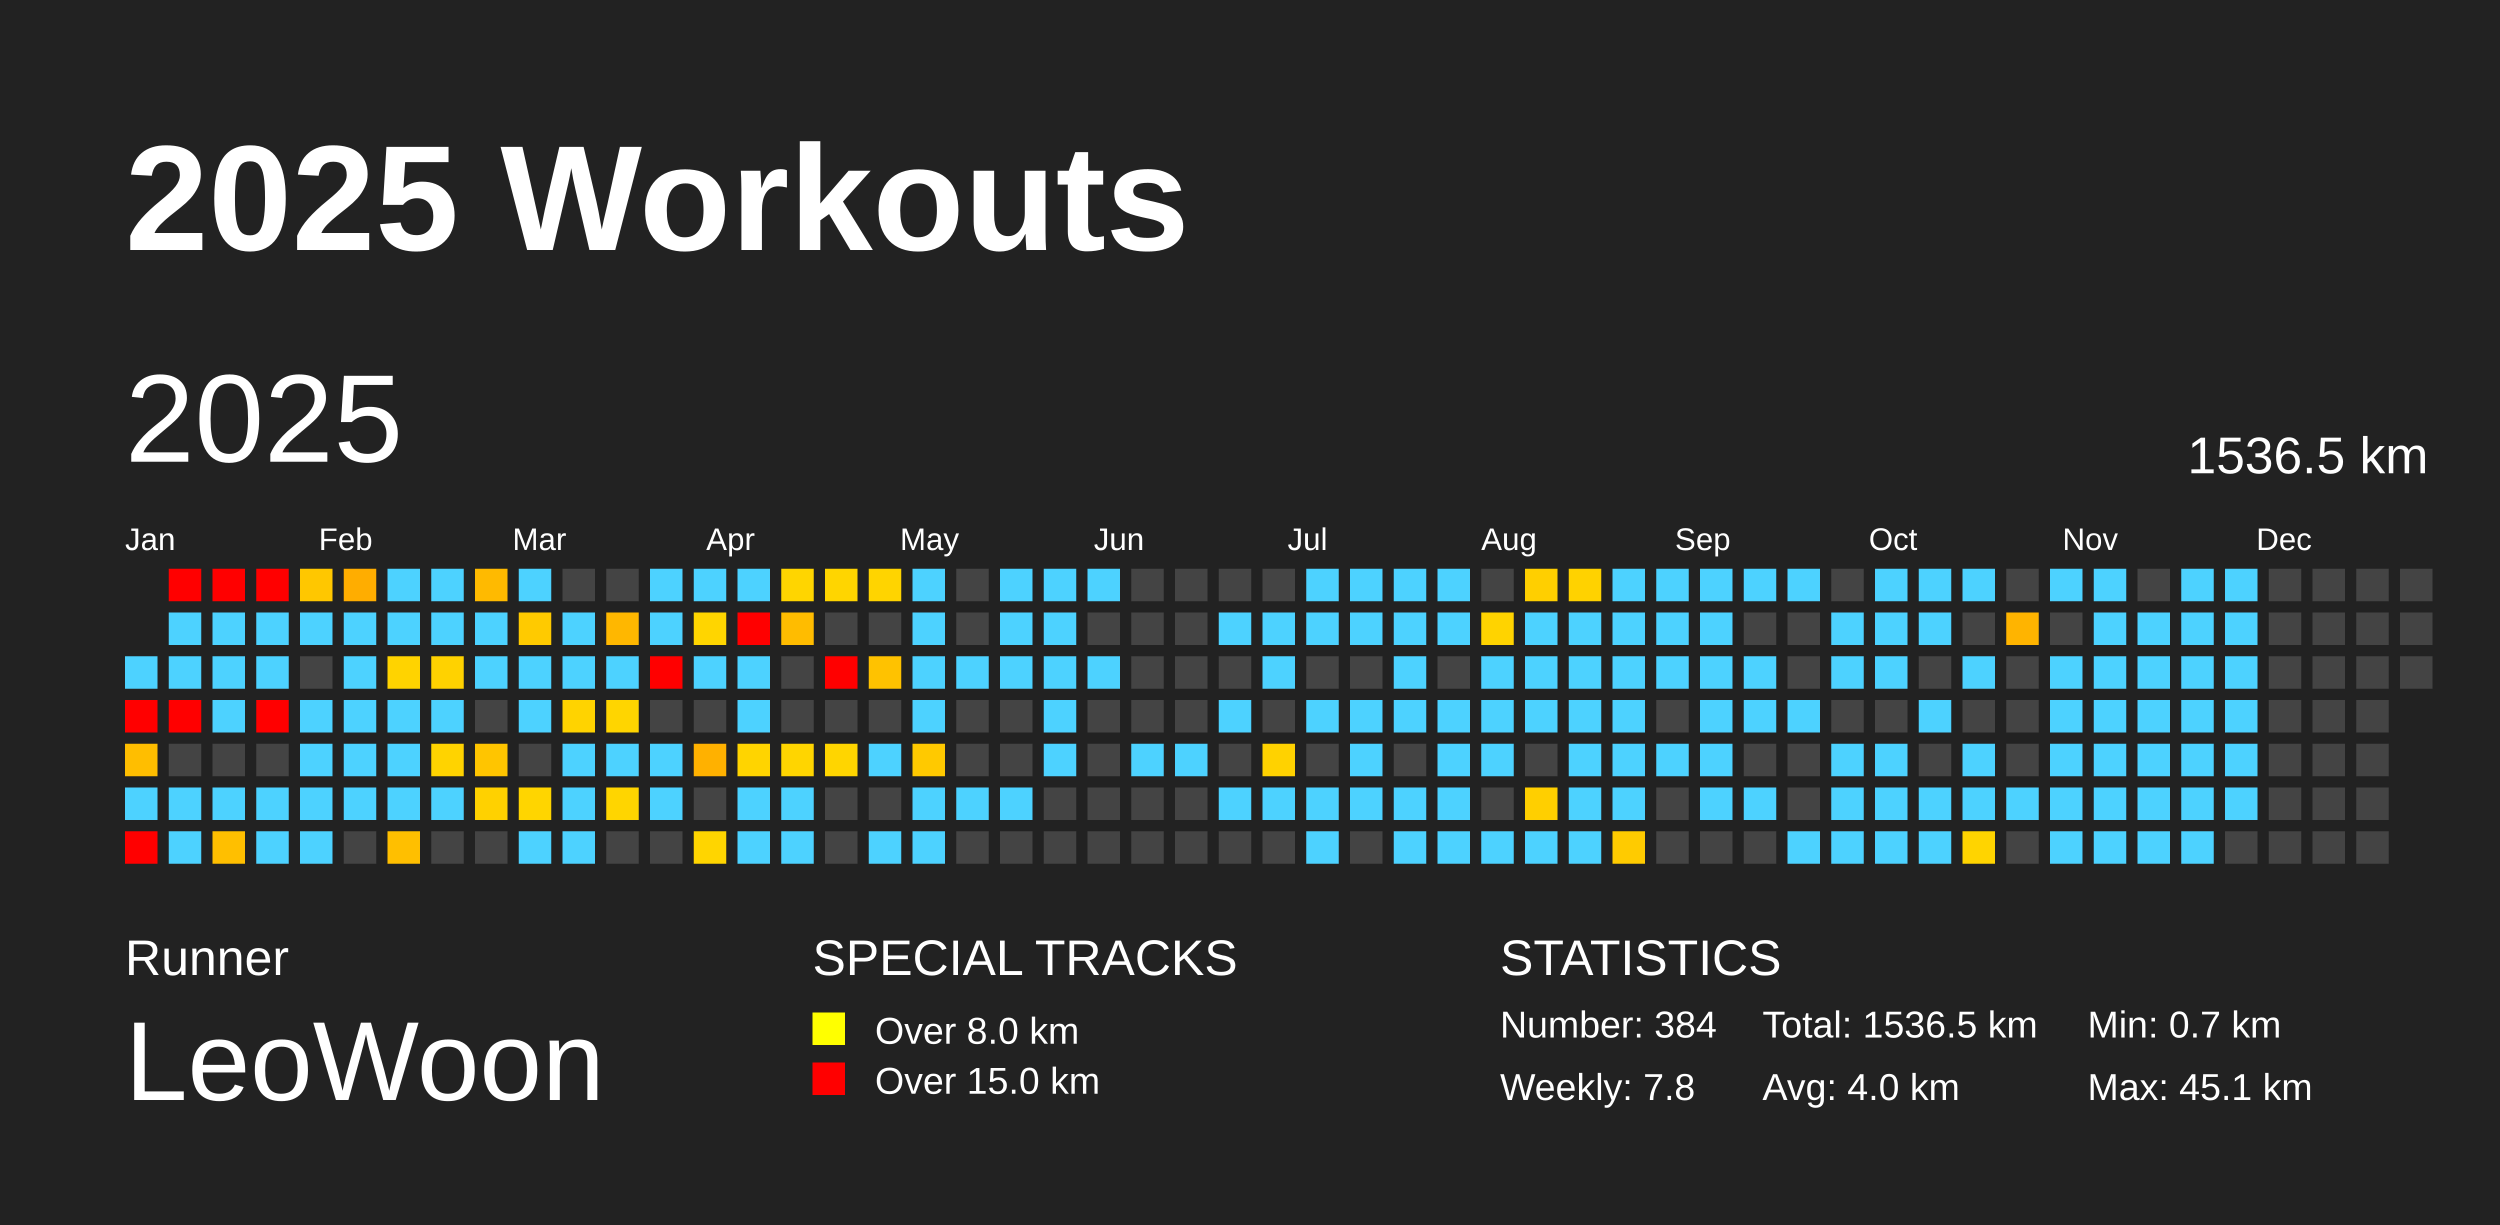
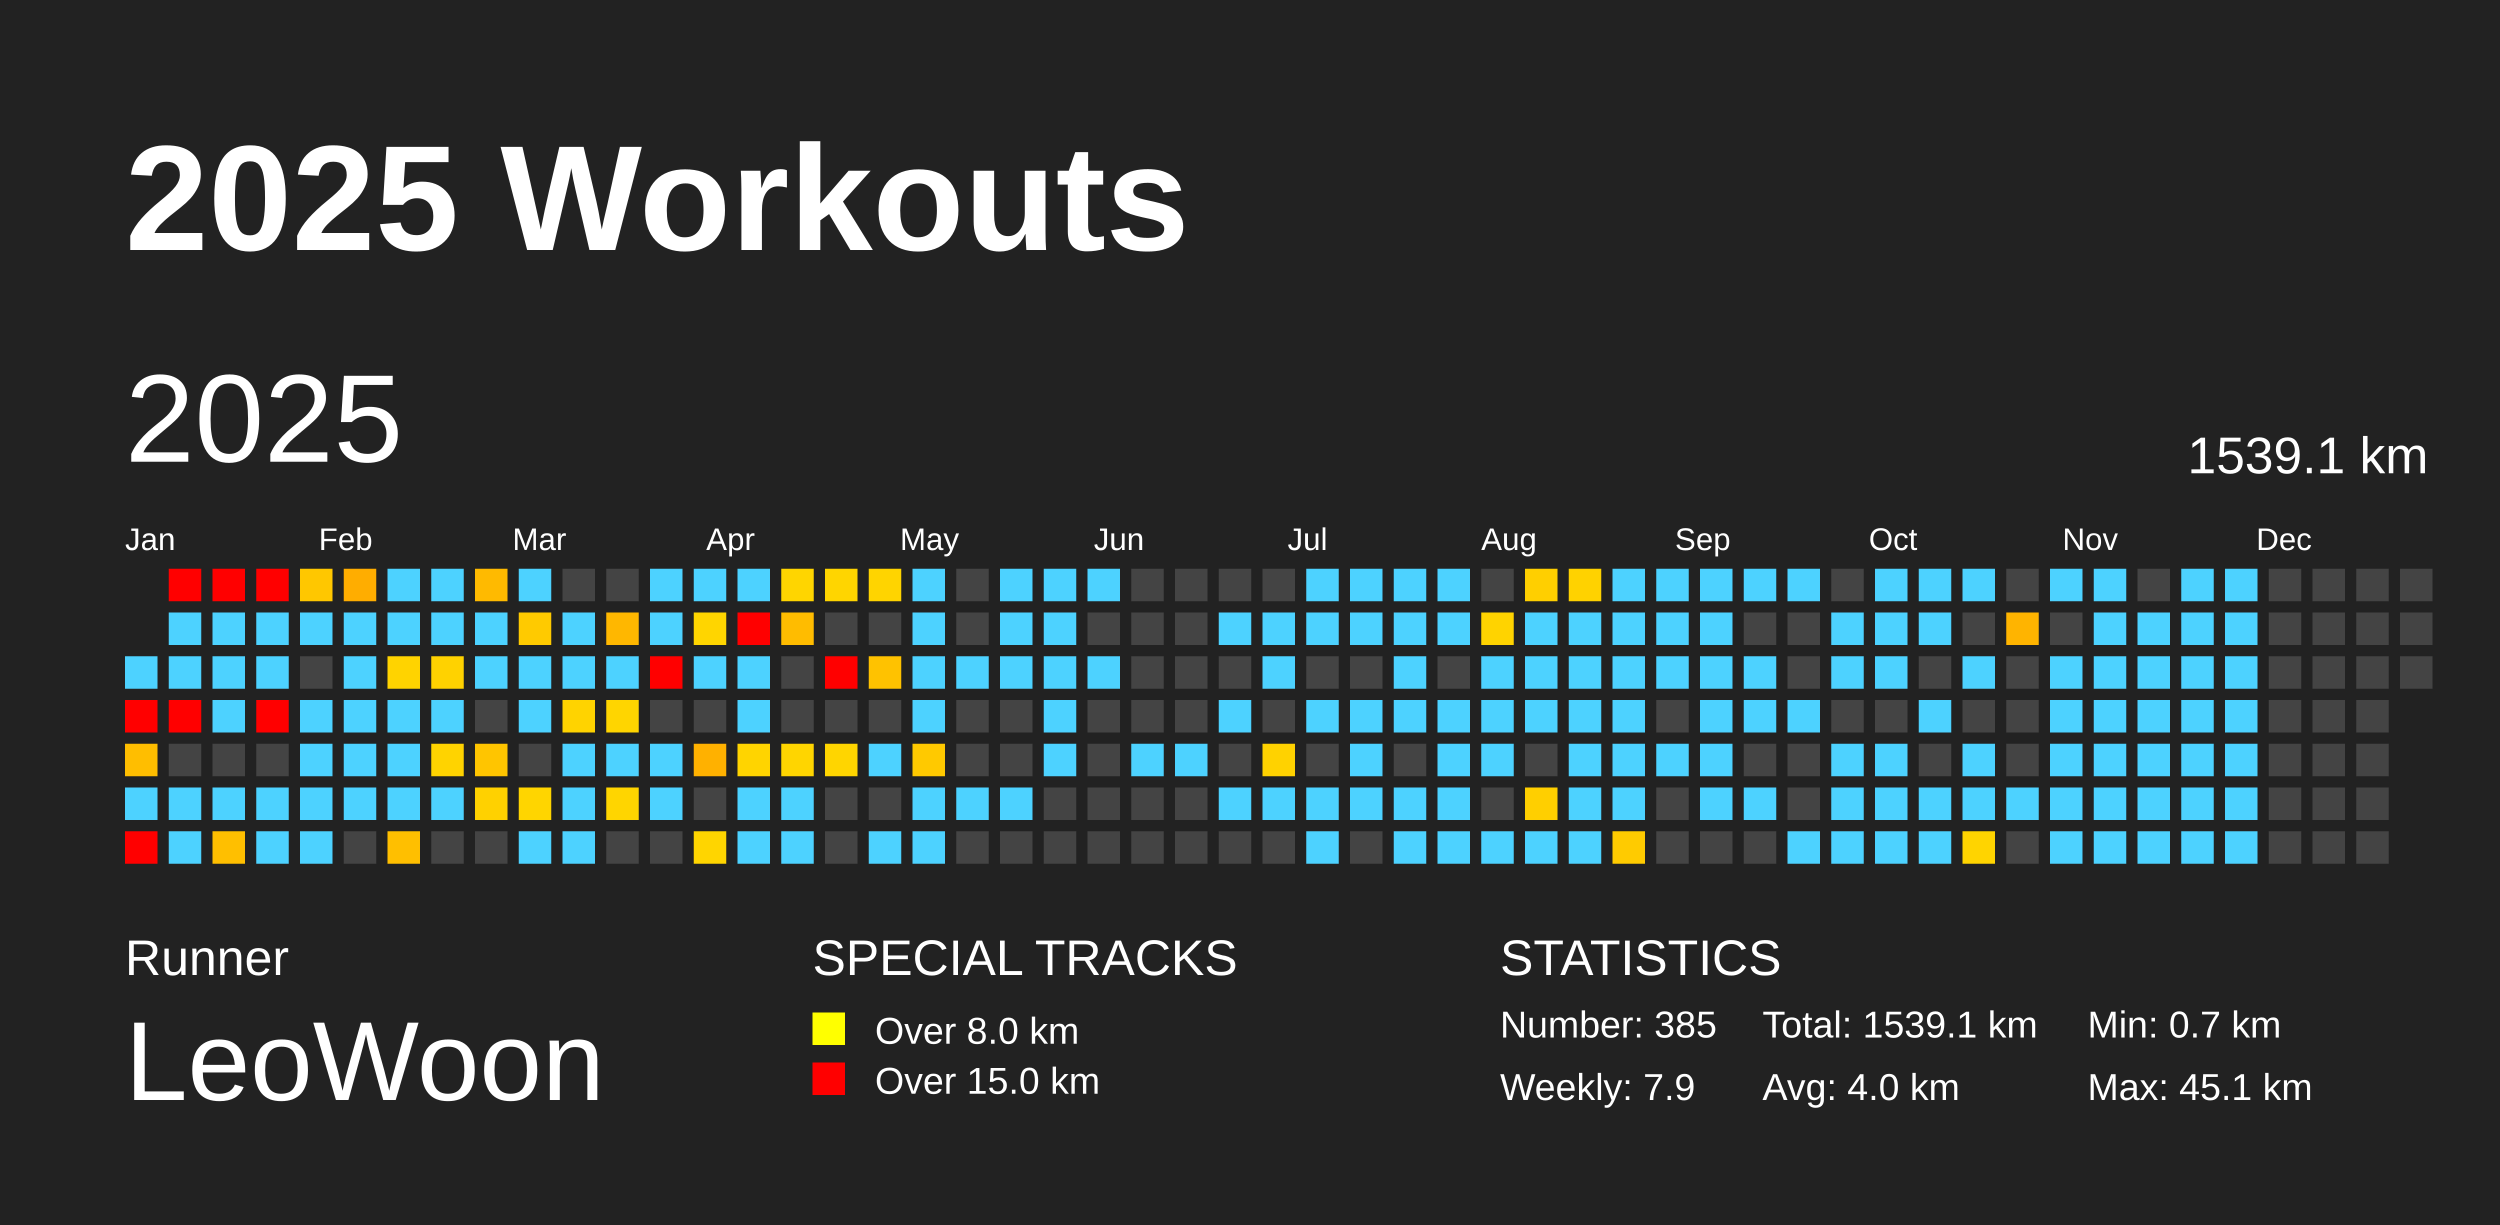
<svg xmlns="http://www.w3.org/2000/svg" baseProfile="full" height="98mm" version="1.1" viewBox="0,0,200,98" width="200mm">
  <defs />
  <rect fill="#222222" height="98" width="200" x="0" y="0" />
  <text fill="#FFFFFF" style="font-size:12px; font-family:Arial; font-weight:bold;" x="10" y="20">2025 Workouts</text>
  <text fill="#FFFFFF" style="font-size:4px; font-family:Arial" x="10" y="78">Runner</text>
  <text fill="#FFFFFF" style="font-size:9px; font-family:Arial" x="10" y="88">LeoWoon</text>
  <text fill="#FFFFFF" style="font-size:4px; font-family:Arial" x="65" y="78">SPECIAL TRACKS</text>
  <rect fill="yellow" height="2.6" width="2.6" x="65" y="81" />
  <text fill="#FFFFFF" style="font-size:3px; font-family:Arial" x="70" y="83.5">Over 8.0 km</text>
  <rect fill="red" height="2.6" width="2.6" x="65" y="85" />
  <text fill="#FFFFFF" style="font-size:3px; font-family:Arial" x="70" y="87.5">Over 15.0 km</text>
  <text fill="#FFFFFF" style="font-size:4px; font-family:Arial" x="120" y="78">STATISTICS</text>
-   <text fill="#FFFFFF" style="font-size:3px; font-family:Arial" x="120" y="83">Number: 384</text>
-   <text fill="#FFFFFF" style="font-size:3px; font-family:Arial" x="120" y="88">Weekly: 7.8</text>
-   <text fill="#FFFFFF" style="font-size:3px; font-family:Arial" x="141" y="83">Total: 1536.5 km</text>
+   <text fill="#FFFFFF" style="font-size:3px; font-family:Arial" x="120" y="83">Number: 385</text>
+   <text fill="#FFFFFF" style="font-size:3px; font-family:Arial" x="120" y="88">Weekly: 7.9</text>
+   <text fill="#FFFFFF" style="font-size:3px; font-family:Arial" x="141" y="83">Total: 1539.1 km</text>
  <text fill="#FFFFFF" style="font-size:3px; font-family:Arial" x="141" y="88">Avg: 4.0 km</text>
  <text fill="#FFFFFF" style="font-size:3px; font-family:Arial" x="167" y="83">Min: 0.7 km</text>
  <text fill="#FFFFFF" style="font-size:3px; font-family:Arial" x="167" y="88">Max: 45.1 km</text>
  <text dominant-baseline="hanging" fill="#FFFFFF" style="font-size:10.0px; font-family:Arial;" x="10" y="30">2025</text>
-   <text dominant-baseline="hanging" fill="#FFFFFF" style="font-size:4.125px; font-family:Arial;" x="175" y="35">1536.5 km</text>
+   <text dominant-baseline="hanging" fill="#FFFFFF" style="font-size:4.125px; font-family:Arial;" x="175" y="35">1539.1 km</text>
  <text fill="#FFFFFF" style="font-size:2.5px; font-family:Arial" x="10.0" y="44">Jan</text>
  <text fill="#FFFFFF" style="font-size:2.5px; font-family:Arial" x="25.5" y="44">Feb</text>
  <text fill="#FFFFFF" style="font-size:2.5px; font-family:Arial" x="41.0" y="44">Mar</text>
  <text fill="#FFFFFF" style="font-size:2.5px; font-family:Arial" x="56.5" y="44">Apr</text>
  <text fill="#FFFFFF" style="font-size:2.5px; font-family:Arial" x="72.0" y="44">May</text>
  <text fill="#FFFFFF" style="font-size:2.5px; font-family:Arial" x="87.5" y="44">Jun</text>
  <text fill="#FFFFFF" style="font-size:2.5px; font-family:Arial" x="103.0" y="44">Jul</text>
  <text fill="#FFFFFF" style="font-size:2.5px; font-family:Arial" x="118.5" y="44">Aug</text>
  <text fill="#FFFFFF" style="font-size:2.5px; font-family:Arial" x="134.0" y="44">Sep</text>
  <text fill="#FFFFFF" style="font-size:2.5px; font-family:Arial" x="149.5" y="44">Oct</text>
  <text fill="#FFFFFF" style="font-size:2.5px; font-family:Arial" x="165.0" y="44">Nov</text>
  <text fill="#FFFFFF" style="font-size:2.5px; font-family:Arial" x="180.5" y="44">Dec</text>
  <rect fill="#4dd2ff" height="2.6" width="2.6" x="10.0" y="52.5" />
  <rect fill="red" height="2.6" width="2.6" x="10.0" y="56.0" />
  <rect fill="#ffbe00" height="2.6" width="2.6" x="10.0" y="59.5" />
  <rect fill="#4dd2ff" height="2.6" width="2.6" x="10.0" y="63.0" />
  <rect fill="red" height="2.6" width="2.6" x="10.0" y="66.5" />
  <rect fill="red" height="2.6" width="2.6" x="13.5" y="45.5" />
  <rect fill="#4dd2ff" height="2.6" width="2.6" x="13.5" y="49.0" />
  <rect fill="#4dd2ff" height="2.6" width="2.6" x="13.5" y="52.5" />
  <rect fill="red" height="2.6" width="2.6" x="13.5" y="56.0" />
  <rect fill="#444444" height="2.6" width="2.6" x="13.5" y="59.5" />
  <rect fill="#4dd2ff" height="2.6" width="2.6" x="13.5" y="63.0" />
  <rect fill="#4dd2ff" height="2.6" width="2.6" x="13.5" y="66.5" />
  <rect fill="red" height="2.6" width="2.6" x="17.0" y="45.5" />
  <rect fill="#4dd2ff" height="2.6" width="2.6" x="17.0" y="49.0" />
  <rect fill="#4dd2ff" height="2.6" width="2.6" x="17.0" y="52.5" />
  <rect fill="#4dd2ff" height="2.6" width="2.6" x="17.0" y="56.0" />
  <rect fill="#444444" height="2.6" width="2.6" x="17.0" y="59.5" />
  <rect fill="#4dd2ff" height="2.6" width="2.6" x="17.0" y="63.0" />
  <rect fill="#ffbf00" height="2.6" width="2.6" x="17.0" y="66.5" />
  <rect fill="red" height="2.6" width="2.6" x="20.5" y="45.5" />
  <rect fill="#4dd2ff" height="2.6" width="2.6" x="20.5" y="49.0" />
  <rect fill="#4dd2ff" height="2.6" width="2.6" x="20.5" y="52.5" />
  <rect fill="red" height="2.6" width="2.6" x="20.5" y="56.0" />
  <rect fill="#444444" height="2.6" width="2.6" x="20.5" y="59.5" />
  <rect fill="#4dd2ff" height="2.6" width="2.6" x="20.5" y="63.0" />
  <rect fill="#4dd2ff" height="2.6" width="2.6" x="20.5" y="66.5" />
  <rect fill="#ffc700" height="2.6" width="2.6" x="24.0" y="45.5" />
  <rect fill="#4dd2ff" height="2.6" width="2.6" x="24.0" y="49.0" />
  <rect fill="#444444" height="2.6" width="2.6" x="24.0" y="52.5" />
  <rect fill="#4dd2ff" height="2.6" width="2.6" x="24.0" y="56.0" />
  <rect fill="#4dd2ff" height="2.6" width="2.6" x="24.0" y="59.5" />
  <rect fill="#4dd2ff" height="2.6" width="2.6" x="24.0" y="63.0" />
  <rect fill="#4dd2ff" height="2.6" width="2.6" x="24.0" y="66.5" />
  <rect fill="#ffad00" height="2.6" width="2.6" x="27.5" y="45.5" />
  <rect fill="#4dd2ff" height="2.6" width="2.6" x="27.5" y="49.0" />
  <rect fill="#4dd2ff" height="2.6" width="2.6" x="27.5" y="52.5" />
  <rect fill="#4dd2ff" height="2.6" width="2.6" x="27.5" y="56.0" />
  <rect fill="#4dd2ff" height="2.6" width="2.6" x="27.5" y="59.5" />
  <rect fill="#4dd2ff" height="2.6" width="2.6" x="27.5" y="63.0" />
  <rect fill="#444444" height="2.6" width="2.6" x="27.5" y="66.5" />
  <rect fill="#4dd2ff" height="2.6" width="2.6" x="31.0" y="45.5" />
  <rect fill="#4dd2ff" height="2.6" width="2.6" x="31.0" y="49.0" />
  <rect fill="#ffd300" height="2.6" width="2.6" x="31.0" y="52.5" />
  <rect fill="#4dd2ff" height="2.6" width="2.6" x="31.0" y="56.0" />
  <rect fill="#4dd2ff" height="2.6" width="2.6" x="31.0" y="59.5" />
  <rect fill="#4dd2ff" height="2.6" width="2.6" x="31.0" y="63.0" />
  <rect fill="#ffbf00" height="2.6" width="2.6" x="31.0" y="66.5" />
  <rect fill="#4dd2ff" height="2.6" width="2.6" x="34.5" y="45.5" />
  <rect fill="#4dd2ff" height="2.6" width="2.6" x="34.5" y="49.0" />
  <rect fill="#ffd200" height="2.6" width="2.6" x="34.5" y="52.5" />
  <rect fill="#4dd2ff" height="2.6" width="2.6" x="34.5" y="56.0" />
  <rect fill="#ffd300" height="2.6" width="2.6" x="34.5" y="59.5" />
  <rect fill="#4dd2ff" height="2.6" width="2.6" x="34.5" y="63.0" />
  <rect fill="#444444" height="2.6" width="2.6" x="34.5" y="66.5" />
  <rect fill="#ffba00" height="2.6" width="2.6" x="38.0" y="45.5" />
  <rect fill="#4dd2ff" height="2.6" width="2.6" x="38.0" y="49.0" />
  <rect fill="#4dd2ff" height="2.6" width="2.6" x="38.0" y="52.5" />
  <rect fill="#444444" height="2.6" width="2.6" x="38.0" y="56.0" />
  <rect fill="#ffc500" height="2.6" width="2.6" x="38.0" y="59.5" />
  <rect fill="#ffd100" height="2.6" width="2.6" x="38.0" y="63.0" />
  <rect fill="#444444" height="2.6" width="2.6" x="38.0" y="66.5" />
  <rect fill="#4dd2ff" height="2.6" width="2.6" x="41.5" y="45.5" />
  <rect fill="#ffca00" height="2.6" width="2.6" x="41.5" y="49.0" />
  <rect fill="#4dd2ff" height="2.6" width="2.6" x="41.5" y="52.5" />
  <rect fill="#4dd2ff" height="2.6" width="2.6" x="41.5" y="56.0" />
  <rect fill="#444444" height="2.6" width="2.6" x="41.5" y="59.5" />
  <rect fill="#ffd500" height="2.6" width="2.6" x="41.5" y="63.0" />
  <rect fill="#4dd2ff" height="2.6" width="2.6" x="41.5" y="66.5" />
  <rect fill="#444444" height="2.6" width="2.6" x="45.0" y="45.5" />
  <rect fill="#4dd2ff" height="2.6" width="2.6" x="45.0" y="49.0" />
  <rect fill="#4dd2ff" height="2.6" width="2.6" x="45.0" y="52.5" />
  <rect fill="#ffd300" height="2.6" width="2.6" x="45.0" y="56.0" />
  <rect fill="#4dd2ff" height="2.6" width="2.6" x="45.0" y="59.5" />
  <rect fill="#4dd2ff" height="2.6" width="2.6" x="45.0" y="63.0" />
  <rect fill="#4dd2ff" height="2.6" width="2.6" x="45.0" y="66.5" />
  <rect fill="#444444" height="2.6" width="2.6" x="48.5" y="45.5" />
  <rect fill="#ffb700" height="2.6" width="2.6" x="48.5" y="49.0" />
  <rect fill="#4dd2ff" height="2.6" width="2.6" x="48.5" y="52.5" />
  <rect fill="#ffd500" height="2.6" width="2.6" x="48.5" y="56.0" />
  <rect fill="#4dd2ff" height="2.6" width="2.6" x="48.5" y="59.5" />
  <rect fill="#ffd500" height="2.6" width="2.6" x="48.5" y="63.0" />
  <rect fill="#444444" height="2.6" width="2.6" x="48.5" y="66.5" />
  <rect fill="#4dd2ff" height="2.6" width="2.6" x="52.0" y="45.5" />
  <rect fill="#4dd2ff" height="2.6" width="2.6" x="52.0" y="49.0" />
  <rect fill="red" height="2.6" width="2.6" x="52.0" y="52.5" />
  <rect fill="#444444" height="2.6" width="2.6" x="52.0" y="56.0" />
  <rect fill="#4dd2ff" height="2.6" width="2.6" x="52.0" y="59.5" />
  <rect fill="#4dd2ff" height="2.6" width="2.6" x="52.0" y="63.0" />
  <rect fill="#444444" height="2.6" width="2.6" x="52.0" y="66.5" />
  <rect fill="#4dd2ff" height="2.6" width="2.6" x="55.5" y="45.5" />
  <rect fill="#ffd500" height="2.6" width="2.6" x="55.5" y="49.0" />
  <rect fill="#4dd2ff" height="2.6" width="2.6" x="55.5" y="52.5" />
  <rect fill="#444444" height="2.6" width="2.6" x="55.5" y="56.0" />
  <rect fill="#ffb100" height="2.6" width="2.6" x="55.5" y="59.5" />
  <rect fill="#444444" height="2.6" width="2.6" x="55.5" y="63.0" />
  <rect fill="#ffd500" height="2.6" width="2.6" x="55.5" y="66.5" />
  <rect fill="#4dd2ff" height="2.6" width="2.6" x="59.0" y="45.5" />
  <rect fill="red" height="2.6" width="2.6" x="59.0" y="49.0" />
  <rect fill="#4dd2ff" height="2.6" width="2.6" x="59.0" y="52.5" />
  <rect fill="#4dd2ff" height="2.6" width="2.6" x="59.0" y="56.0" />
  <rect fill="#ffd400" height="2.6" width="2.6" x="59.0" y="59.5" />
  <rect fill="#4dd2ff" height="2.6" width="2.6" x="59.0" y="63.0" />
  <rect fill="#4dd2ff" height="2.6" width="2.6" x="59.0" y="66.5" />
  <rect fill="#ffd500" height="2.6" width="2.6" x="62.5" y="45.5" />
  <rect fill="#ffbc00" height="2.6" width="2.6" x="62.5" y="49.0" />
  <rect fill="#444444" height="2.6" width="2.6" x="62.5" y="52.5" />
  <rect fill="#444444" height="2.6" width="2.6" x="62.5" y="56.0" />
  <rect fill="#ffd500" height="2.6" width="2.6" x="62.5" y="59.5" />
  <rect fill="#4dd2ff" height="2.6" width="2.6" x="62.5" y="63.0" />
  <rect fill="#4dd2ff" height="2.6" width="2.6" x="62.5" y="66.5" />
  <rect fill="#ffd500" height="2.6" width="2.6" x="66.0" y="45.5" />
  <rect fill="#444444" height="2.6" width="2.6" x="66.0" y="49.0" />
  <rect fill="red" height="2.6" width="2.6" x="66.0" y="52.5" />
  <rect fill="#444444" height="2.6" width="2.6" x="66.0" y="56.0" />
  <rect fill="#ffd500" height="2.6" width="2.6" x="66.0" y="59.5" />
  <rect fill="#444444" height="2.6" width="2.6" x="66.0" y="63.0" />
  <rect fill="#444444" height="2.6" width="2.6" x="66.0" y="66.5" />
  <rect fill="#ffd400" height="2.6" width="2.6" x="69.5" y="45.5" />
  <rect fill="#444444" height="2.6" width="2.6" x="69.5" y="49.0" />
  <rect fill="#ffc200" height="2.6" width="2.6" x="69.5" y="52.5" />
  <rect fill="#444444" height="2.6" width="2.6" x="69.5" y="56.0" />
  <rect fill="#4dd2ff" height="2.6" width="2.6" x="69.5" y="59.5" />
  <rect fill="#444444" height="2.6" width="2.6" x="69.5" y="63.0" />
  <rect fill="#4dd2ff" height="2.6" width="2.6" x="69.5" y="66.5" />
  <rect fill="#4dd2ff" height="2.6" width="2.6" x="73.0" y="45.5" />
  <rect fill="#4dd2ff" height="2.6" width="2.6" x="73.0" y="49.0" />
  <rect fill="#4dd2ff" height="2.6" width="2.6" x="73.0" y="52.5" />
  <rect fill="#4dd2ff" height="2.6" width="2.6" x="73.0" y="56.0" />
  <rect fill="#ffc900" height="2.6" width="2.6" x="73.0" y="59.5" />
  <rect fill="#4dd2ff" height="2.6" width="2.6" x="73.0" y="63.0" />
  <rect fill="#4dd2ff" height="2.6" width="2.6" x="73.0" y="66.5" />
  <rect fill="#444444" height="2.6" width="2.6" x="76.5" y="45.5" />
  <rect fill="#444444" height="2.6" width="2.6" x="76.5" y="49.0" />
  <rect fill="#4dd2ff" height="2.6" width="2.6" x="76.5" y="52.5" />
  <rect fill="#444444" height="2.6" width="2.6" x="76.5" y="56.0" />
  <rect fill="#444444" height="2.6" width="2.6" x="76.5" y="59.5" />
  <rect fill="#4dd2ff" height="2.6" width="2.6" x="76.5" y="63.0" />
  <rect fill="#444444" height="2.6" width="2.6" x="76.5" y="66.5" />
  <rect fill="#4dd2ff" height="2.6" width="2.6" x="80.0" y="45.5" />
  <rect fill="#4dd2ff" height="2.6" width="2.6" x="80.0" y="49.0" />
  <rect fill="#4dd2ff" height="2.6" width="2.6" x="80.0" y="52.5" />
  <rect fill="#444444" height="2.6" width="2.6" x="80.0" y="56.0" />
  <rect fill="#444444" height="2.6" width="2.6" x="80.0" y="59.5" />
  <rect fill="#4dd2ff" height="2.6" width="2.6" x="80.0" y="63.0" />
  <rect fill="#444444" height="2.6" width="2.6" x="80.0" y="66.5" />
  <rect fill="#4dd2ff" height="2.6" width="2.6" x="83.5" y="45.5" />
  <rect fill="#4dd2ff" height="2.6" width="2.6" x="83.5" y="49.0" />
  <rect fill="#4dd2ff" height="2.6" width="2.6" x="83.5" y="52.5" />
  <rect fill="#4dd2ff" height="2.6" width="2.6" x="83.5" y="56.0" />
  <rect fill="#4dd2ff" height="2.6" width="2.6" x="83.5" y="59.5" />
  <rect fill="#444444" height="2.6" width="2.6" x="83.5" y="63.0" />
  <rect fill="#444444" height="2.6" width="2.6" x="83.5" y="66.5" />
  <rect fill="#4dd2ff" height="2.6" width="2.6" x="87.0" y="45.5" />
  <rect fill="#444444" height="2.6" width="2.6" x="87.0" y="49.0" />
  <rect fill="#4dd2ff" height="2.6" width="2.6" x="87.0" y="52.5" />
  <rect fill="#444444" height="2.6" width="2.6" x="87.0" y="56.0" />
  <rect fill="#444444" height="2.6" width="2.6" x="87.0" y="59.5" />
  <rect fill="#444444" height="2.6" width="2.6" x="87.0" y="63.0" />
  <rect fill="#444444" height="2.6" width="2.6" x="87.0" y="66.5" />
  <rect fill="#444444" height="2.6" width="2.6" x="90.5" y="45.5" />
  <rect fill="#444444" height="2.6" width="2.6" x="90.5" y="49.0" />
  <rect fill="#444444" height="2.6" width="2.6" x="90.5" y="52.5" />
  <rect fill="#444444" height="2.6" width="2.6" x="90.5" y="56.0" />
  <rect fill="#4dd2ff" height="2.6" width="2.6" x="90.5" y="59.5" />
  <rect fill="#444444" height="2.6" width="2.6" x="90.5" y="63.0" />
  <rect fill="#444444" height="2.6" width="2.6" x="90.5" y="66.5" />
  <rect fill="#444444" height="2.6" width="2.6" x="94.0" y="45.5" />
  <rect fill="#444444" height="2.6" width="2.6" x="94.0" y="49.0" />
  <rect fill="#444444" height="2.6" width="2.6" x="94.0" y="52.5" />
  <rect fill="#444444" height="2.6" width="2.6" x="94.0" y="56.0" />
  <rect fill="#4dd2ff" height="2.6" width="2.6" x="94.0" y="59.5" />
  <rect fill="#444444" height="2.6" width="2.6" x="94.0" y="63.0" />
  <rect fill="#444444" height="2.6" width="2.6" x="94.0" y="66.5" />
  <rect fill="#444444" height="2.6" width="2.6" x="97.5" y="45.5" />
  <rect fill="#4dd2ff" height="2.6" width="2.6" x="97.5" y="49.0" />
  <rect fill="#444444" height="2.6" width="2.6" x="97.5" y="52.5" />
  <rect fill="#4dd2ff" height="2.6" width="2.6" x="97.5" y="56.0" />
  <rect fill="#444444" height="2.6" width="2.6" x="97.5" y="59.5" />
  <rect fill="#4dd2ff" height="2.6" width="2.6" x="97.5" y="63.0" />
  <rect fill="#444444" height="2.6" width="2.6" x="97.5" y="66.5" />
  <rect fill="#444444" height="2.6" width="2.6" x="101.0" y="45.5" />
  <rect fill="#4dd2ff" height="2.6" width="2.6" x="101.0" y="49.0" />
  <rect fill="#4dd2ff" height="2.6" width="2.6" x="101.0" y="52.5" />
  <rect fill="#444444" height="2.6" width="2.6" x="101.0" y="56.0" />
  <rect fill="#ffd200" height="2.6" width="2.6" x="101.0" y="59.5" />
  <rect fill="#4dd2ff" height="2.6" width="2.6" x="101.0" y="63.0" />
  <rect fill="#444444" height="2.6" width="2.6" x="101.0" y="66.5" />
  <rect fill="#4dd2ff" height="2.6" width="2.6" x="104.5" y="45.5" />
  <rect fill="#4dd2ff" height="2.6" width="2.6" x="104.5" y="49.0" />
  <rect fill="#444444" height="2.6" width="2.6" x="104.5" y="52.5" />
  <rect fill="#4dd2ff" height="2.6" width="2.6" x="104.5" y="56.0" />
  <rect fill="#444444" height="2.6" width="2.6" x="104.5" y="59.5" />
  <rect fill="#4dd2ff" height="2.6" width="2.6" x="104.5" y="63.0" />
  <rect fill="#4dd2ff" height="2.6" width="2.6" x="104.5" y="66.5" />
  <rect fill="#4dd2ff" height="2.6" width="2.6" x="108.0" y="45.5" />
  <rect fill="#4dd2ff" height="2.6" width="2.6" x="108.0" y="49.0" />
  <rect fill="#444444" height="2.6" width="2.6" x="108.0" y="52.5" />
  <rect fill="#4dd2ff" height="2.6" width="2.6" x="108.0" y="56.0" />
  <rect fill="#4dd2ff" height="2.6" width="2.6" x="108.0" y="59.5" />
  <rect fill="#4dd2ff" height="2.6" width="2.6" x="108.0" y="63.0" />
  <rect fill="#444444" height="2.6" width="2.6" x="108.0" y="66.5" />
  <rect fill="#4dd2ff" height="2.6" width="2.6" x="111.5" y="45.5" />
  <rect fill="#4dd2ff" height="2.6" width="2.6" x="111.5" y="49.0" />
  <rect fill="#4dd2ff" height="2.6" width="2.6" x="111.5" y="52.5" />
  <rect fill="#4dd2ff" height="2.6" width="2.6" x="111.5" y="56.0" />
  <rect fill="#444444" height="2.6" width="2.6" x="111.5" y="59.5" />
  <rect fill="#4dd2ff" height="2.6" width="2.6" x="111.5" y="63.0" />
  <rect fill="#4dd2ff" height="2.6" width="2.6" x="111.5" y="66.5" />
  <rect fill="#4dd2ff" height="2.6" width="2.6" x="115.0" y="45.5" />
  <rect fill="#4dd2ff" height="2.6" width="2.6" x="115.0" y="49.0" />
  <rect fill="#444444" height="2.6" width="2.6" x="115.0" y="52.5" />
  <rect fill="#4dd2ff" height="2.6" width="2.6" x="115.0" y="56.0" />
  <rect fill="#4dd2ff" height="2.6" width="2.6" x="115.0" y="59.5" />
  <rect fill="#4dd2ff" height="2.6" width="2.6" x="115.0" y="63.0" />
  <rect fill="#4dd2ff" height="2.6" width="2.6" x="115.0" y="66.5" />
  <rect fill="#444444" height="2.6" width="2.6" x="118.5" y="45.5" />
  <rect fill="#ffd300" height="2.6" width="2.6" x="118.5" y="49.0" />
  <rect fill="#4dd2ff" height="2.6" width="2.6" x="118.5" y="52.5" />
  <rect fill="#4dd2ff" height="2.6" width="2.6" x="118.5" y="56.0" />
  <rect fill="#4dd2ff" height="2.6" width="2.6" x="118.5" y="59.5" />
  <rect fill="#444444" height="2.6" width="2.6" x="118.5" y="63.0" />
  <rect fill="#4dd2ff" height="2.6" width="2.6" x="118.5" y="66.5" />
  <rect fill="#ffcf00" height="2.6" width="2.6" x="122.0" y="45.5" />
  <rect fill="#4dd2ff" height="2.6" width="2.6" x="122.0" y="49.0" />
  <rect fill="#4dd2ff" height="2.6" width="2.6" x="122.0" y="52.5" />
  <rect fill="#4dd2ff" height="2.6" width="2.6" x="122.0" y="56.0" />
  <rect fill="#444444" height="2.6" width="2.6" x="122.0" y="59.5" />
  <rect fill="#ffcf00" height="2.6" width="2.6" x="122.0" y="63.0" />
  <rect fill="#4dd2ff" height="2.6" width="2.6" x="122.0" y="66.5" />
  <rect fill="#ffd200" height="2.6" width="2.6" x="125.5" y="45.5" />
  <rect fill="#4dd2ff" height="2.6" width="2.6" x="125.5" y="49.0" />
  <rect fill="#4dd2ff" height="2.6" width="2.6" x="125.5" y="52.5" />
  <rect fill="#4dd2ff" height="2.6" width="2.6" x="125.5" y="56.0" />
  <rect fill="#4dd2ff" height="2.6" width="2.6" x="125.5" y="59.5" />
  <rect fill="#4dd2ff" height="2.6" width="2.6" x="125.5" y="63.0" />
  <rect fill="#4dd2ff" height="2.6" width="2.6" x="125.5" y="66.5" />
  <rect fill="#4dd2ff" height="2.6" width="2.6" x="129.0" y="45.5" />
  <rect fill="#4dd2ff" height="2.6" width="2.6" x="129.0" y="49.0" />
  <rect fill="#4dd2ff" height="2.6" width="2.6" x="129.0" y="52.5" />
  <rect fill="#4dd2ff" height="2.6" width="2.6" x="129.0" y="56.0" />
  <rect fill="#4dd2ff" height="2.6" width="2.6" x="129.0" y="59.5" />
  <rect fill="#4dd2ff" height="2.6" width="2.6" x="129.0" y="63.0" />
  <rect fill="#ffcb00" height="2.6" width="2.6" x="129.0" y="66.5" />
  <rect fill="#4dd2ff" height="2.6" width="2.6" x="132.5" y="45.5" />
  <rect fill="#4dd2ff" height="2.6" width="2.6" x="132.5" y="49.0" />
  <rect fill="#4dd2ff" height="2.6" width="2.6" x="132.5" y="52.5" />
  <rect fill="#444444" height="2.6" width="2.6" x="132.5" y="56.0" />
  <rect fill="#4dd2ff" height="2.6" width="2.6" x="132.5" y="59.5" />
  <rect fill="#444444" height="2.6" width="2.6" x="132.5" y="63.0" />
  <rect fill="#444444" height="2.6" width="2.6" x="132.5" y="66.5" />
  <rect fill="#4dd2ff" height="2.6" width="2.6" x="136.0" y="45.5" />
  <rect fill="#4dd2ff" height="2.6" width="2.6" x="136.0" y="49.0" />
  <rect fill="#4dd2ff" height="2.6" width="2.6" x="136.0" y="52.5" />
  <rect fill="#4dd2ff" height="2.6" width="2.6" x="136.0" y="56.0" />
  <rect fill="#4dd2ff" height="2.6" width="2.6" x="136.0" y="59.5" />
  <rect fill="#4dd2ff" height="2.6" width="2.6" x="136.0" y="63.0" />
  <rect fill="#444444" height="2.6" width="2.6" x="136.0" y="66.5" />
  <rect fill="#4dd2ff" height="2.6" width="2.6" x="139.5" y="45.5" />
  <rect fill="#444444" height="2.6" width="2.6" x="139.5" y="49.0" />
  <rect fill="#4dd2ff" height="2.6" width="2.6" x="139.5" y="52.5" />
  <rect fill="#4dd2ff" height="2.6" width="2.6" x="139.5" y="56.0" />
  <rect fill="#444444" height="2.6" width="2.6" x="139.5" y="59.5" />
  <rect fill="#4dd2ff" height="2.6" width="2.6" x="139.5" y="63.0" />
  <rect fill="#444444" height="2.6" width="2.6" x="139.5" y="66.5" />
  <rect fill="#4dd2ff" height="2.6" width="2.6" x="143.0" y="45.5" />
  <rect fill="#444444" height="2.6" width="2.6" x="143.0" y="49.0" />
  <rect fill="#444444" height="2.6" width="2.6" x="143.0" y="52.5" />
  <rect fill="#4dd2ff" height="2.6" width="2.6" x="143.0" y="56.0" />
  <rect fill="#444444" height="2.6" width="2.6" x="143.0" y="59.5" />
  <rect fill="#444444" height="2.6" width="2.6" x="143.0" y="63.0" />
  <rect fill="#4dd2ff" height="2.6" width="2.6" x="143.0" y="66.5" />
  <rect fill="#444444" height="2.6" width="2.6" x="146.5" y="45.5" />
  <rect fill="#4dd2ff" height="2.6" width="2.6" x="146.5" y="49.0" />
  <rect fill="#4dd2ff" height="2.6" width="2.6" x="146.5" y="52.5" />
  <rect fill="#444444" height="2.6" width="2.6" x="146.5" y="56.0" />
  <rect fill="#4dd2ff" height="2.6" width="2.6" x="146.5" y="59.5" />
  <rect fill="#4dd2ff" height="2.6" width="2.6" x="146.5" y="63.0" />
  <rect fill="#4dd2ff" height="2.6" width="2.6" x="146.5" y="66.5" />
  <rect fill="#4dd2ff" height="2.6" width="2.6" x="150.0" y="45.5" />
  <rect fill="#4dd2ff" height="2.6" width="2.6" x="150.0" y="49.0" />
  <rect fill="#4dd2ff" height="2.6" width="2.6" x="150.0" y="52.5" />
  <rect fill="#444444" height="2.6" width="2.6" x="150.0" y="56.0" />
  <rect fill="#4dd2ff" height="2.6" width="2.6" x="150.0" y="59.5" />
  <rect fill="#4dd2ff" height="2.6" width="2.6" x="150.0" y="63.0" />
  <rect fill="#4dd2ff" height="2.6" width="2.6" x="150.0" y="66.5" />
  <rect fill="#4dd2ff" height="2.6" width="2.6" x="153.5" y="45.5" />
  <rect fill="#4dd2ff" height="2.6" width="2.6" x="153.5" y="49.0" />
  <rect fill="#444444" height="2.6" width="2.6" x="153.5" y="52.5" />
  <rect fill="#4dd2ff" height="2.6" width="2.6" x="153.5" y="56.0" />
  <rect fill="#444444" height="2.6" width="2.6" x="153.5" y="59.5" />
  <rect fill="#4dd2ff" height="2.6" width="2.6" x="153.5" y="63.0" />
  <rect fill="#4dd2ff" height="2.6" width="2.6" x="153.5" y="66.5" />
  <rect fill="#4dd2ff" height="2.6" width="2.6" x="157.0" y="45.5" />
  <rect fill="#444444" height="2.6" width="2.6" x="157.0" y="49.0" />
  <rect fill="#4dd2ff" height="2.6" width="2.6" x="157.0" y="52.5" />
  <rect fill="#444444" height="2.6" width="2.6" x="157.0" y="56.0" />
  <rect fill="#4dd2ff" height="2.6" width="2.6" x="157.0" y="59.5" />
  <rect fill="#4dd2ff" height="2.6" width="2.6" x="157.0" y="63.0" />
  <rect fill="#ffd400" height="2.6" width="2.6" x="157.0" y="66.5" />
  <rect fill="#444444" height="2.6" width="2.6" x="160.5" y="45.5" />
  <rect fill="#ffb400" height="2.6" width="2.6" x="160.5" y="49.0" />
  <rect fill="#444444" height="2.6" width="2.6" x="160.5" y="52.5" />
  <rect fill="#444444" height="2.6" width="2.6" x="160.5" y="56.0" />
  <rect fill="#444444" height="2.6" width="2.6" x="160.5" y="59.5" />
  <rect fill="#4dd2ff" height="2.6" width="2.6" x="160.5" y="63.0" />
  <rect fill="#444444" height="2.6" width="2.6" x="160.5" y="66.5" />
  <rect fill="#4dd2ff" height="2.6" width="2.6" x="164.0" y="45.5" />
  <rect fill="#444444" height="2.6" width="2.6" x="164.0" y="49.0" />
  <rect fill="#4dd2ff" height="2.6" width="2.6" x="164.0" y="52.5" />
  <rect fill="#4dd2ff" height="2.6" width="2.6" x="164.0" y="56.0" />
  <rect fill="#4dd2ff" height="2.6" width="2.6" x="164.0" y="59.5" />
  <rect fill="#4dd2ff" height="2.6" width="2.6" x="164.0" y="63.0" />
  <rect fill="#4dd2ff" height="2.6" width="2.6" x="164.0" y="66.5" />
  <rect fill="#4dd2ff" height="2.6" width="2.6" x="167.5" y="45.5" />
  <rect fill="#4dd2ff" height="2.6" width="2.6" x="167.5" y="49.0" />
  <rect fill="#4dd2ff" height="2.6" width="2.6" x="167.5" y="52.5" />
  <rect fill="#4dd2ff" height="2.6" width="2.6" x="167.5" y="56.0" />
  <rect fill="#4dd2ff" height="2.6" width="2.6" x="167.5" y="59.5" />
  <rect fill="#4dd2ff" height="2.6" width="2.6" x="167.5" y="63.0" />
  <rect fill="#4dd2ff" height="2.6" width="2.6" x="167.5" y="66.5" />
  <rect fill="#444444" height="2.6" width="2.6" x="171.0" y="45.5" />
  <rect fill="#4dd2ff" height="2.6" width="2.6" x="171.0" y="49.0" />
  <rect fill="#4dd2ff" height="2.6" width="2.6" x="171.0" y="52.5" />
  <rect fill="#4dd2ff" height="2.6" width="2.6" x="171.0" y="56.0" />
  <rect fill="#4dd2ff" height="2.6" width="2.6" x="171.0" y="59.5" />
  <rect fill="#4dd2ff" height="2.6" width="2.6" x="171.0" y="63.0" />
  <rect fill="#4dd2ff" height="2.6" width="2.6" x="171.0" y="66.5" />
  <rect fill="#4dd2ff" height="2.6" width="2.6" x="174.5" y="45.5" />
  <rect fill="#4dd2ff" height="2.6" width="2.6" x="174.5" y="49.0" />
  <rect fill="#4dd2ff" height="2.6" width="2.6" x="174.5" y="52.5" />
  <rect fill="#4dd2ff" height="2.6" width="2.6" x="174.5" y="56.0" />
  <rect fill="#4dd2ff" height="2.6" width="2.6" x="174.5" y="59.5" />
  <rect fill="#4dd2ff" height="2.6" width="2.6" x="174.5" y="63.0" />
  <rect fill="#4dd2ff" height="2.6" width="2.6" x="174.5" y="66.5" />
  <rect fill="#4dd2ff" height="2.6" width="2.6" x="178.0" y="45.5" />
  <rect fill="#4dd2ff" height="2.6" width="2.6" x="178.0" y="49.0" />
  <rect fill="#4dd2ff" height="2.6" width="2.6" x="178.0" y="52.5" />
  <rect fill="#4dd2ff" height="2.6" width="2.6" x="178.0" y="56.0" />
  <rect fill="#4dd2ff" height="2.6" width="2.6" x="178.0" y="59.5" />
  <rect fill="#4dd2ff" height="2.6" width="2.6" x="178.0" y="63.0" />
-   <rect fill="#444444" height="2.6" width="2.6" x="178.0" y="66.5" />
+   <rect fill="#4dd2ff" height="2.6" width="2.6" x="178.0" y="66.5" />
  <rect fill="#444444" height="2.6" width="2.6" x="181.5" y="45.5" />
  <rect fill="#444444" height="2.6" width="2.6" x="181.5" y="49.0" />
  <rect fill="#444444" height="2.6" width="2.6" x="181.5" y="52.5" />
  <rect fill="#444444" height="2.6" width="2.6" x="181.5" y="56.0" />
  <rect fill="#444444" height="2.6" width="2.6" x="181.5" y="59.5" />
  <rect fill="#444444" height="2.6" width="2.6" x="181.5" y="63.0" />
  <rect fill="#444444" height="2.6" width="2.6" x="181.5" y="66.5" />
  <rect fill="#444444" height="2.6" width="2.6" x="185.0" y="45.5" />
  <rect fill="#444444" height="2.6" width="2.6" x="185.0" y="49.0" />
  <rect fill="#444444" height="2.6" width="2.6" x="185.0" y="52.5" />
  <rect fill="#444444" height="2.6" width="2.6" x="185.0" y="56.0" />
  <rect fill="#444444" height="2.6" width="2.6" x="185.0" y="59.5" />
  <rect fill="#444444" height="2.6" width="2.6" x="185.0" y="63.0" />
  <rect fill="#444444" height="2.6" width="2.6" x="185.0" y="66.5" />
  <rect fill="#444444" height="2.6" width="2.6" x="188.5" y="45.5" />
  <rect fill="#444444" height="2.6" width="2.6" x="188.5" y="49.0" />
  <rect fill="#444444" height="2.6" width="2.6" x="188.5" y="52.5" />
  <rect fill="#444444" height="2.6" width="2.6" x="188.5" y="56.0" />
  <rect fill="#444444" height="2.6" width="2.6" x="188.5" y="59.5" />
  <rect fill="#444444" height="2.6" width="2.6" x="188.5" y="63.0" />
  <rect fill="#444444" height="2.6" width="2.6" x="188.5" y="66.5" />
  <rect fill="#444444" height="2.6" width="2.6" x="192.0" y="45.5" />
  <rect fill="#444444" height="2.6" width="2.6" x="192.0" y="49.0" />
  <rect fill="#444444" height="2.6" width="2.6" x="192.0" y="52.5" />
</svg>
